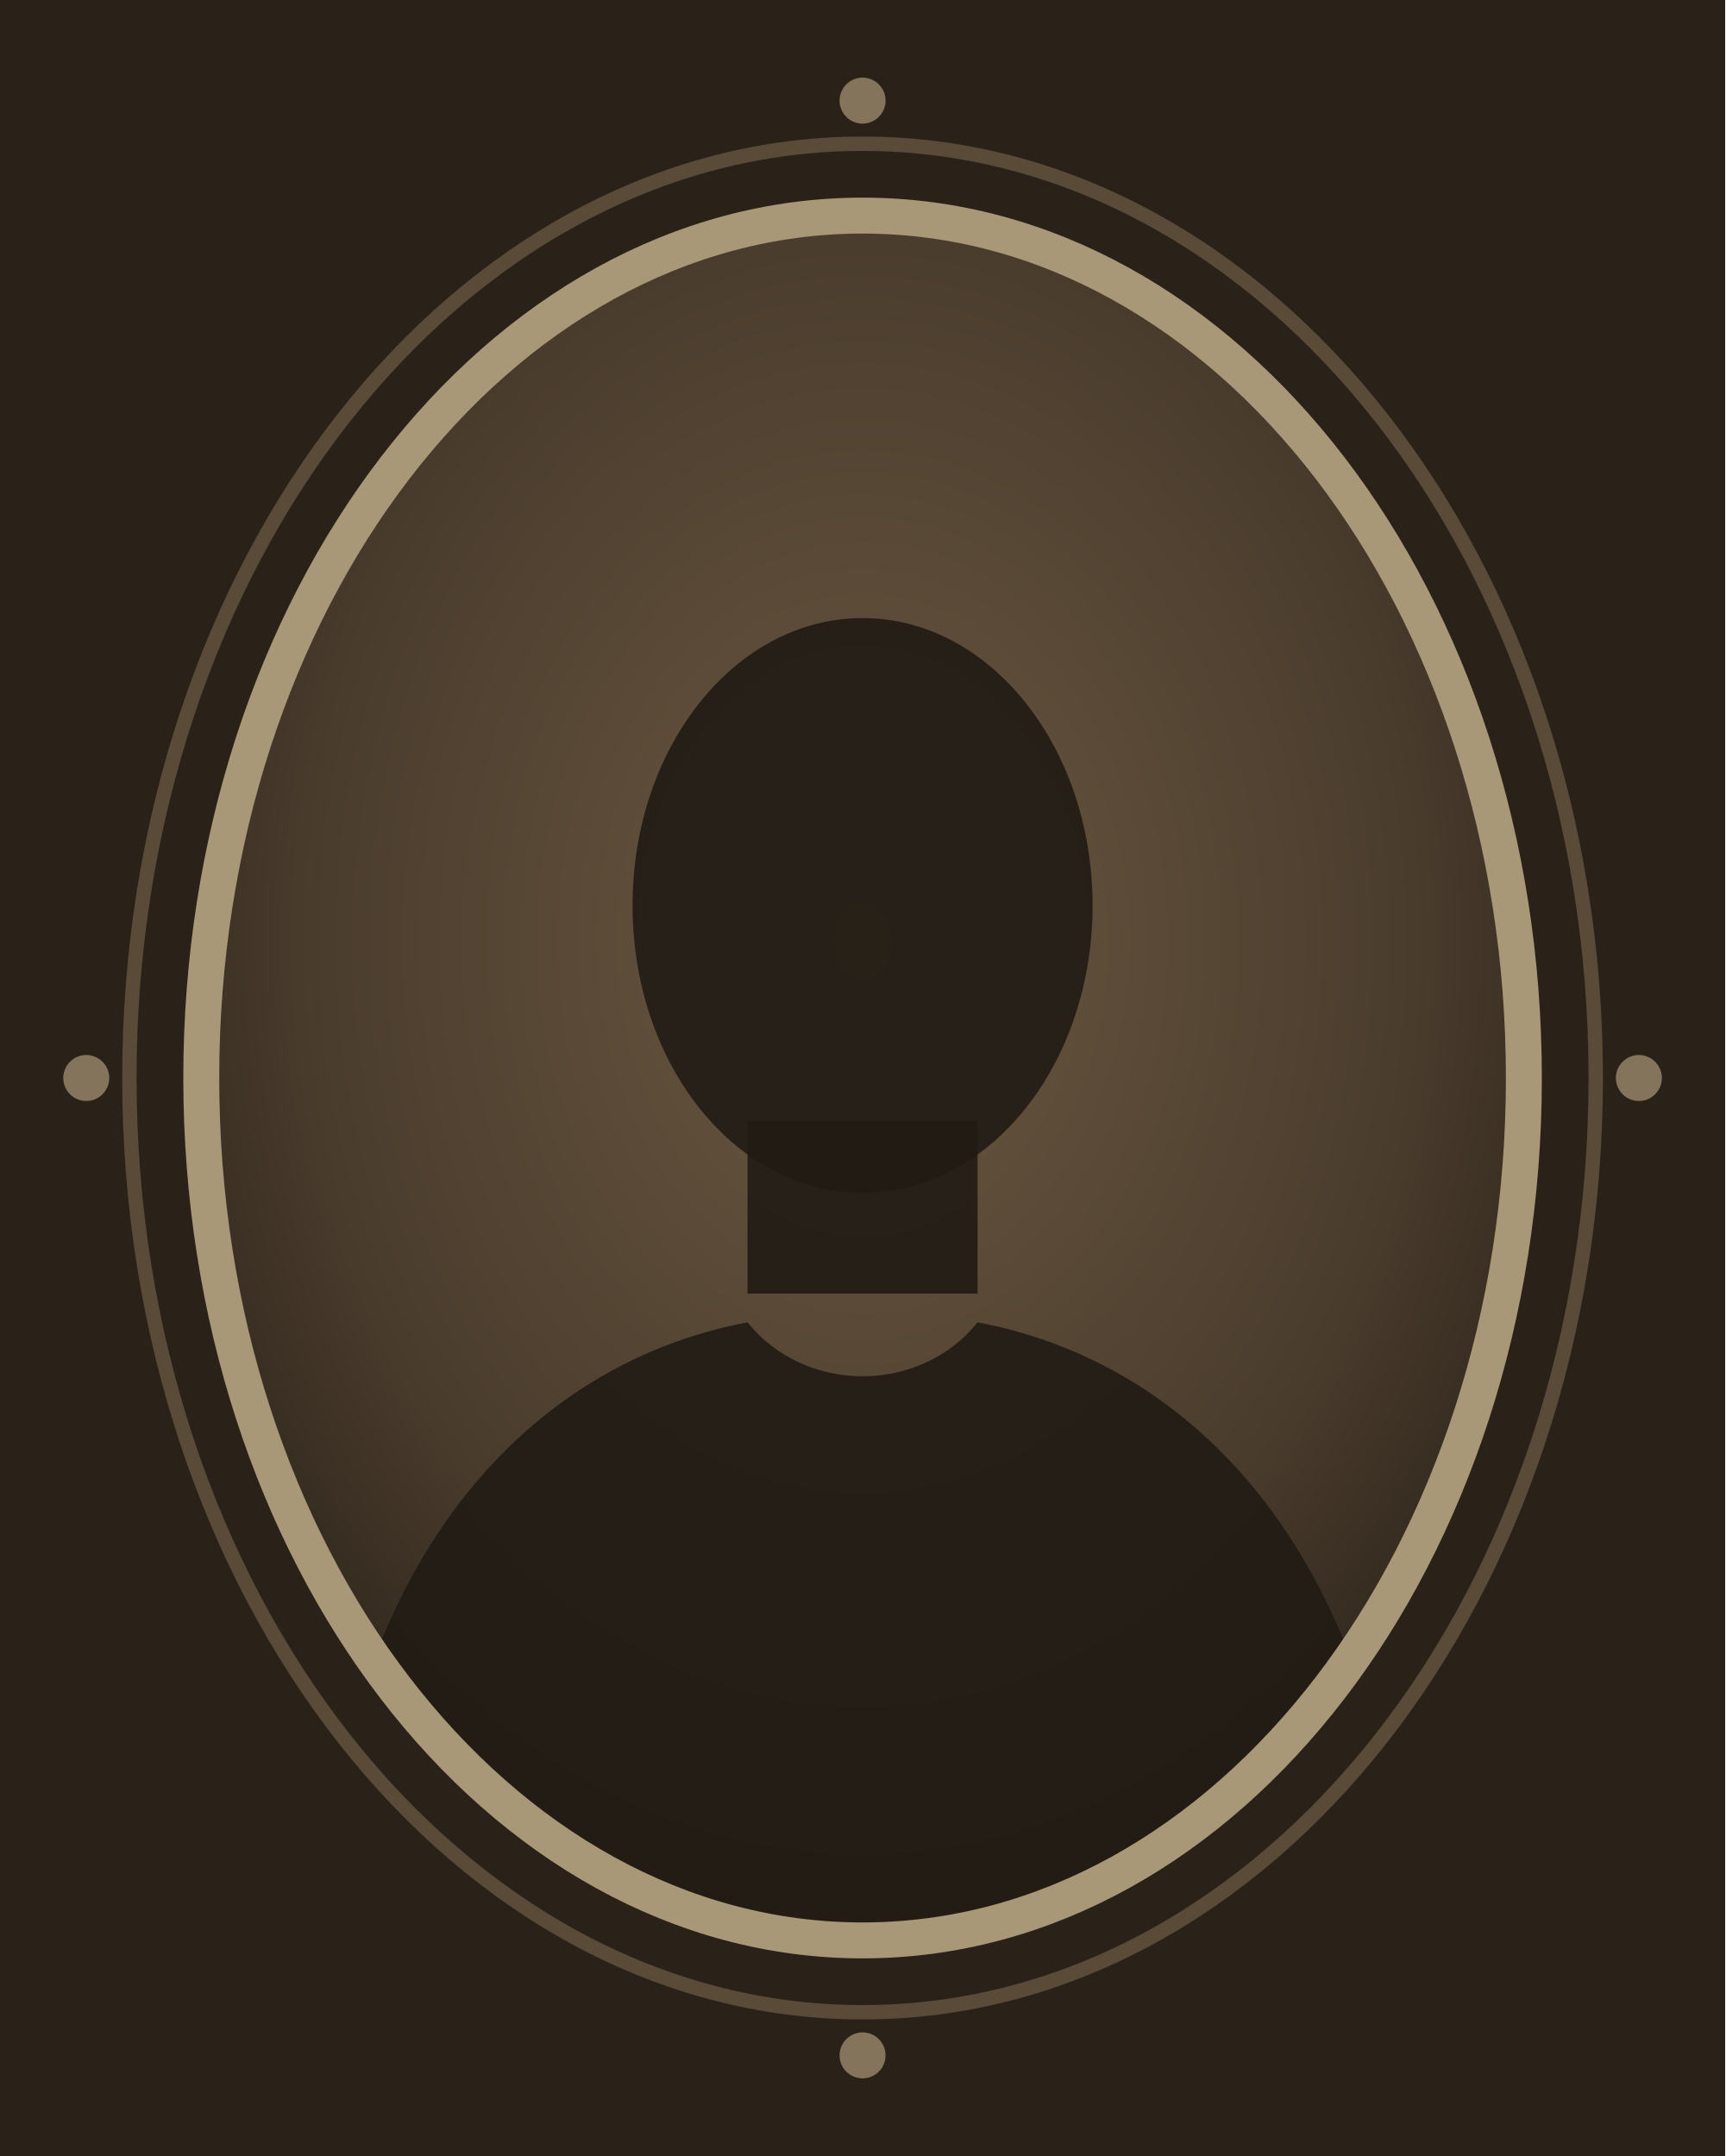
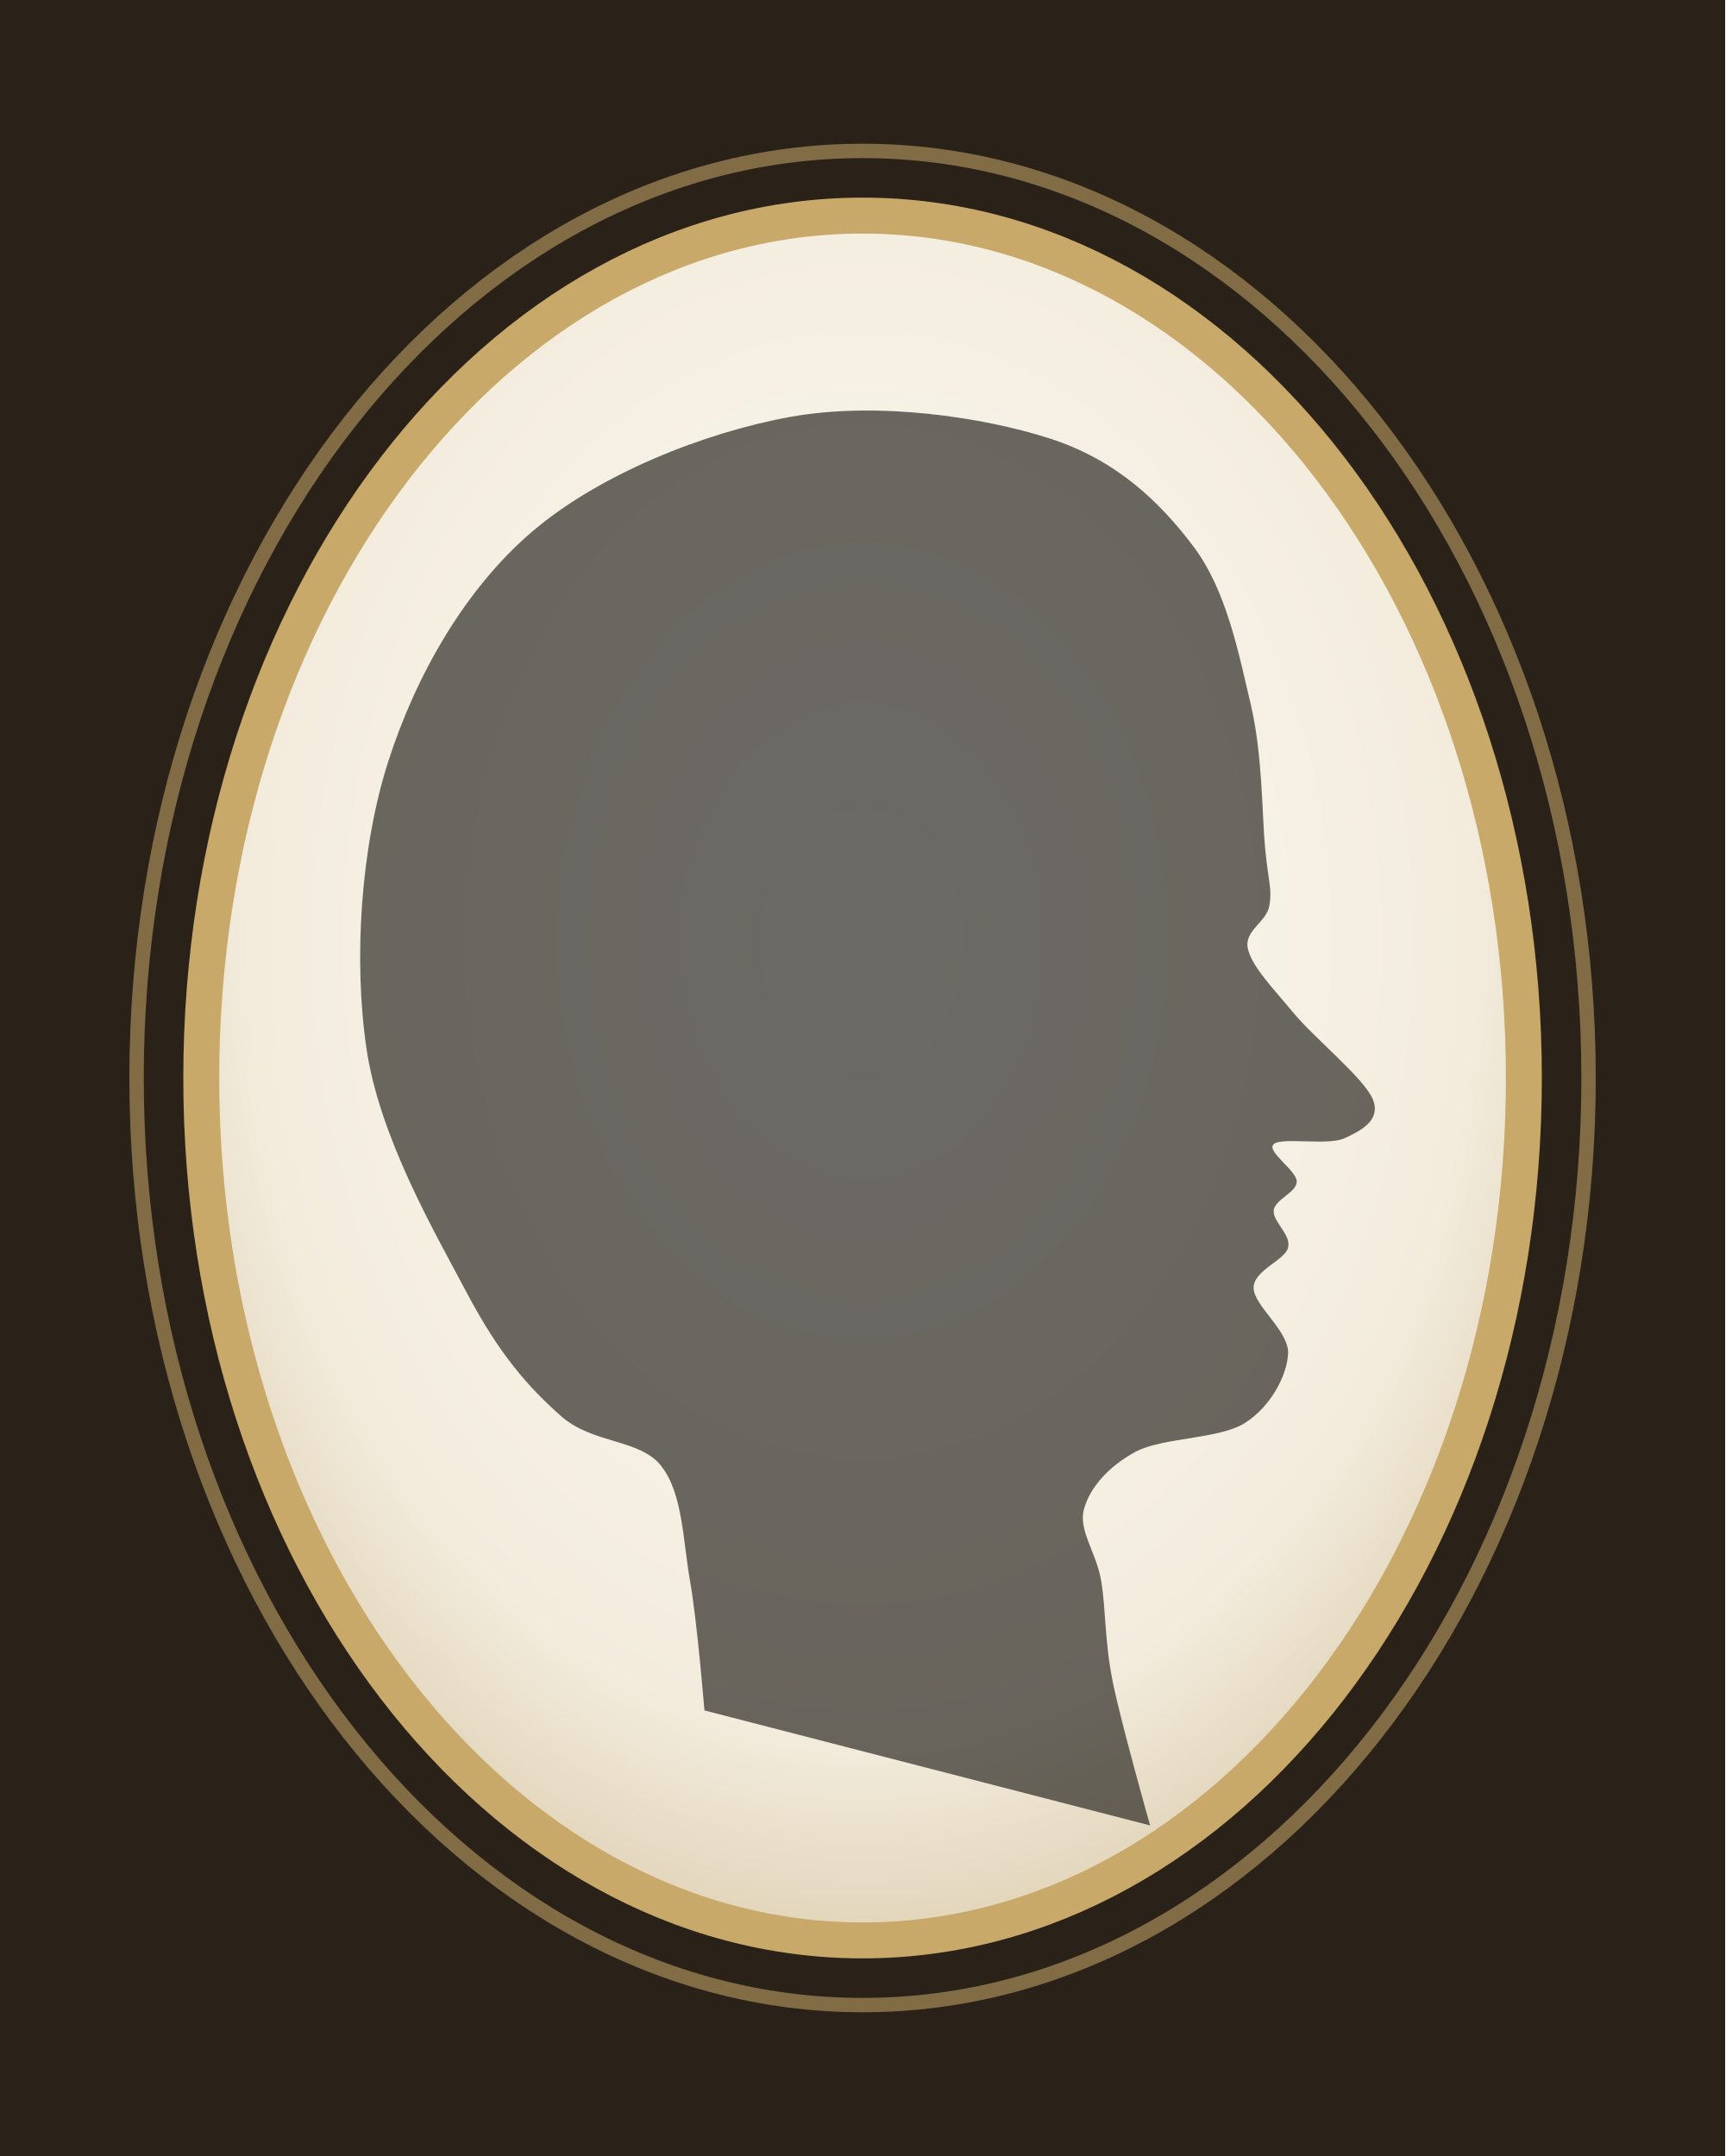
- <svg xmlns="http://www.w3.org/2000/svg" viewBox="0 0 120 150" role="img" aria-label="Silhouette einer Person">
+ <svg xmlns="http://www.w3.org/2000/svg" viewBox="0 0 120 150" role="img" aria-label="Scherenschnitt einer Person">
  <defs>
-     <radialGradient id="g" cx="50%" cy="42%" r="60%">
-       <stop offset="0" stop-color="#6b5841" />
-       <stop offset=".7" stop-color="#4a3c2d" />
-       <stop offset="1" stop-color="#2e251b" />
+     <radialGradient id="g" cx="50%" cy="42%" r="62%">
+       <stop offset="0" stop-color="#fdfbf6" />
+       <stop offset=".75" stop-color="#f3ecdd" />
+       <stop offset="1" stop-color="#dccdaf" />
    </radialGradient>
    <clipPath id="o">
      <ellipse cx="60" cy="75" rx="46" ry="60" />
    </clipPath>
  </defs>
  <rect width="120" height="150" fill="#2a2219" />
  <ellipse cx="60" cy="75" rx="46" ry="60" fill="url(#g)" />
-   <g clip-path="url(#o)" fill="#211b14" fill-opacity=".9">
-     <ellipse cx="60" cy="63" rx="16" ry="20" />
-     <path d="M52 78 h16 v12 h-16z" />
-     <path d="M22 140 C22 110 36 95 52 92 C56 97 64 97 68 92 C84 95 98 110 98 140 Z" />
+   <g clip-path="url(#o)" fill="#0d0b08" fill-opacity=".6">
+     <g transform="translate(9 13) scale(1.0)">
+       <path d="M37.00 89.00 C35.50 87.08 32.25 87.50 30.00 85.50 C27.75 83.50 25.75 81.25 23.50 77.00 C21.25 72.75 17.42 66.17 16.50 60.00 C15.58 53.83 16.08 46.00 18.00 40.00 C19.92 34.00 23.33 28.00 28.00 24.00 C32.67 20.00 40.00 17.08 46.00 16.00 C52.00 14.92 59.33 16.00 64.00 17.50 C68.67 19.00 71.67 21.92 74.00 25.00 C76.33 28.08 77.17 32.50 78.00 36.00 C78.83 39.50 78.78 43.67 79.00 46.00 C79.22 48.33 79.50 48.83 79.30 50.00 C79.10 51.17 77.52 51.75 77.80 53.00 C78.08 54.25 79.55 55.75 81.00 57.50 C82.45 59.25 85.92 62.05 86.50 63.50 C87.08 64.95 85.65 65.68 84.50 66.20 C83.35 66.72 80.15 66.10 79.60 66.60 C79.05 67.10 81.20 68.43 81.20 69.20 C81.20 69.97 79.70 70.43 79.60 71.20 C79.50 71.97 80.83 72.90 80.60 73.80 C80.37 74.70 78.20 75.37 78.20 76.60 C78.20 77.83 80.70 79.63 80.60 81.20 C80.50 82.77 79.37 84.87 77.60 86.00 C75.83 87.13 71.87 87.00 70.00 88.00 C68.13 89.00 66.80 90.50 66.40 92.00 C66.00 93.50 67.27 95.00 67.60 97.00 C67.93 99.00 67.83 101.17 68.40 104.00 C68.97 106.83 71.00 114.00 71.00 114.00 C71.00 114.00 40.00 106.00 40.00 106.00 C40.00 106.00 39.50 99.83 39.00 97.00 C38.50 94.17 38.50 90.92 37.00 89.00 Z" />
+     </g>
  </g>
-   <ellipse cx="60" cy="75" rx="46" ry="60" fill="none" stroke="#a89878" stroke-width="2.5" />
-   <ellipse cx="60" cy="75" rx="51" ry="65" fill="none" stroke="#5a4a38" stroke-width="1" />
-   <g fill="#a89878" fill-opacity=".7">
-     <circle cx="60" cy="7" r="1.6" />
-     <circle cx="60" cy="143" r="1.6" />
-     <circle cx="6" cy="75" r="1.6" />
-     <circle cx="114" cy="75" r="1.6" />
-   </g>
+   <ellipse cx="60" cy="75" rx="46" ry="60" fill="none" stroke="#c8a96a" stroke-width="2.5" />
+   <ellipse cx="60" cy="75" rx="50.5" ry="64.5" fill="none" stroke="#c8a96a" stroke-opacity=".55" stroke-width="1" />
</svg>
